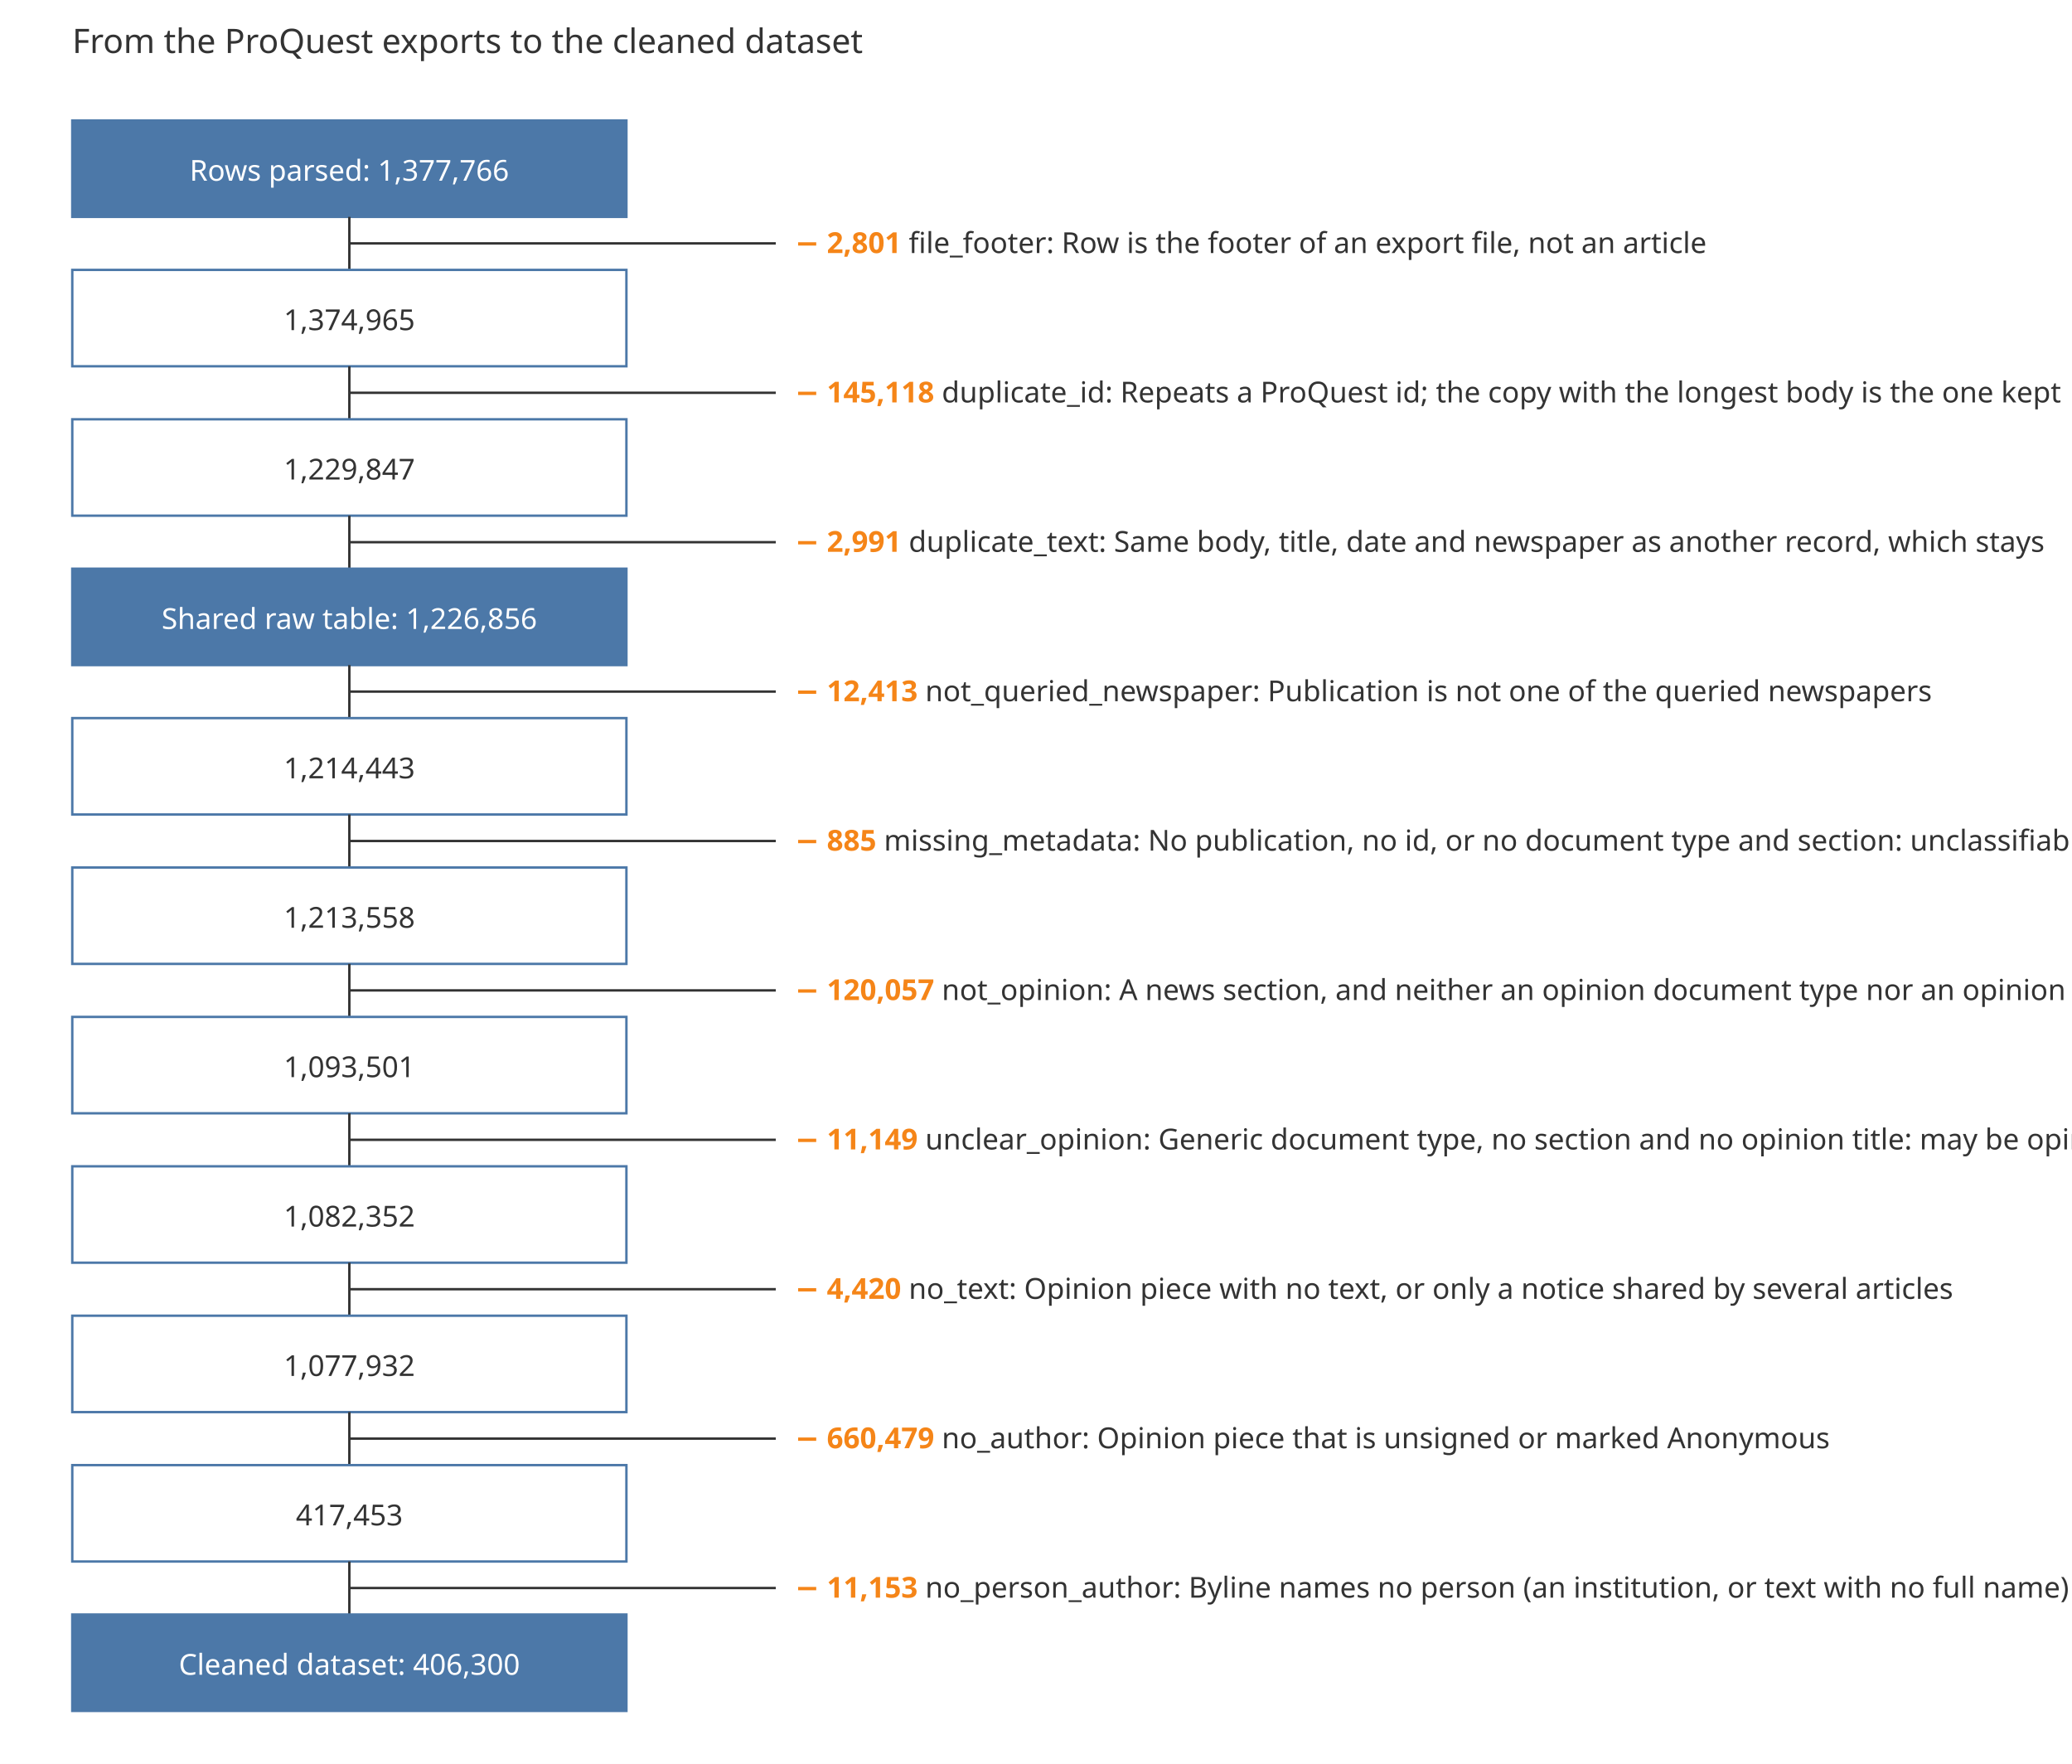
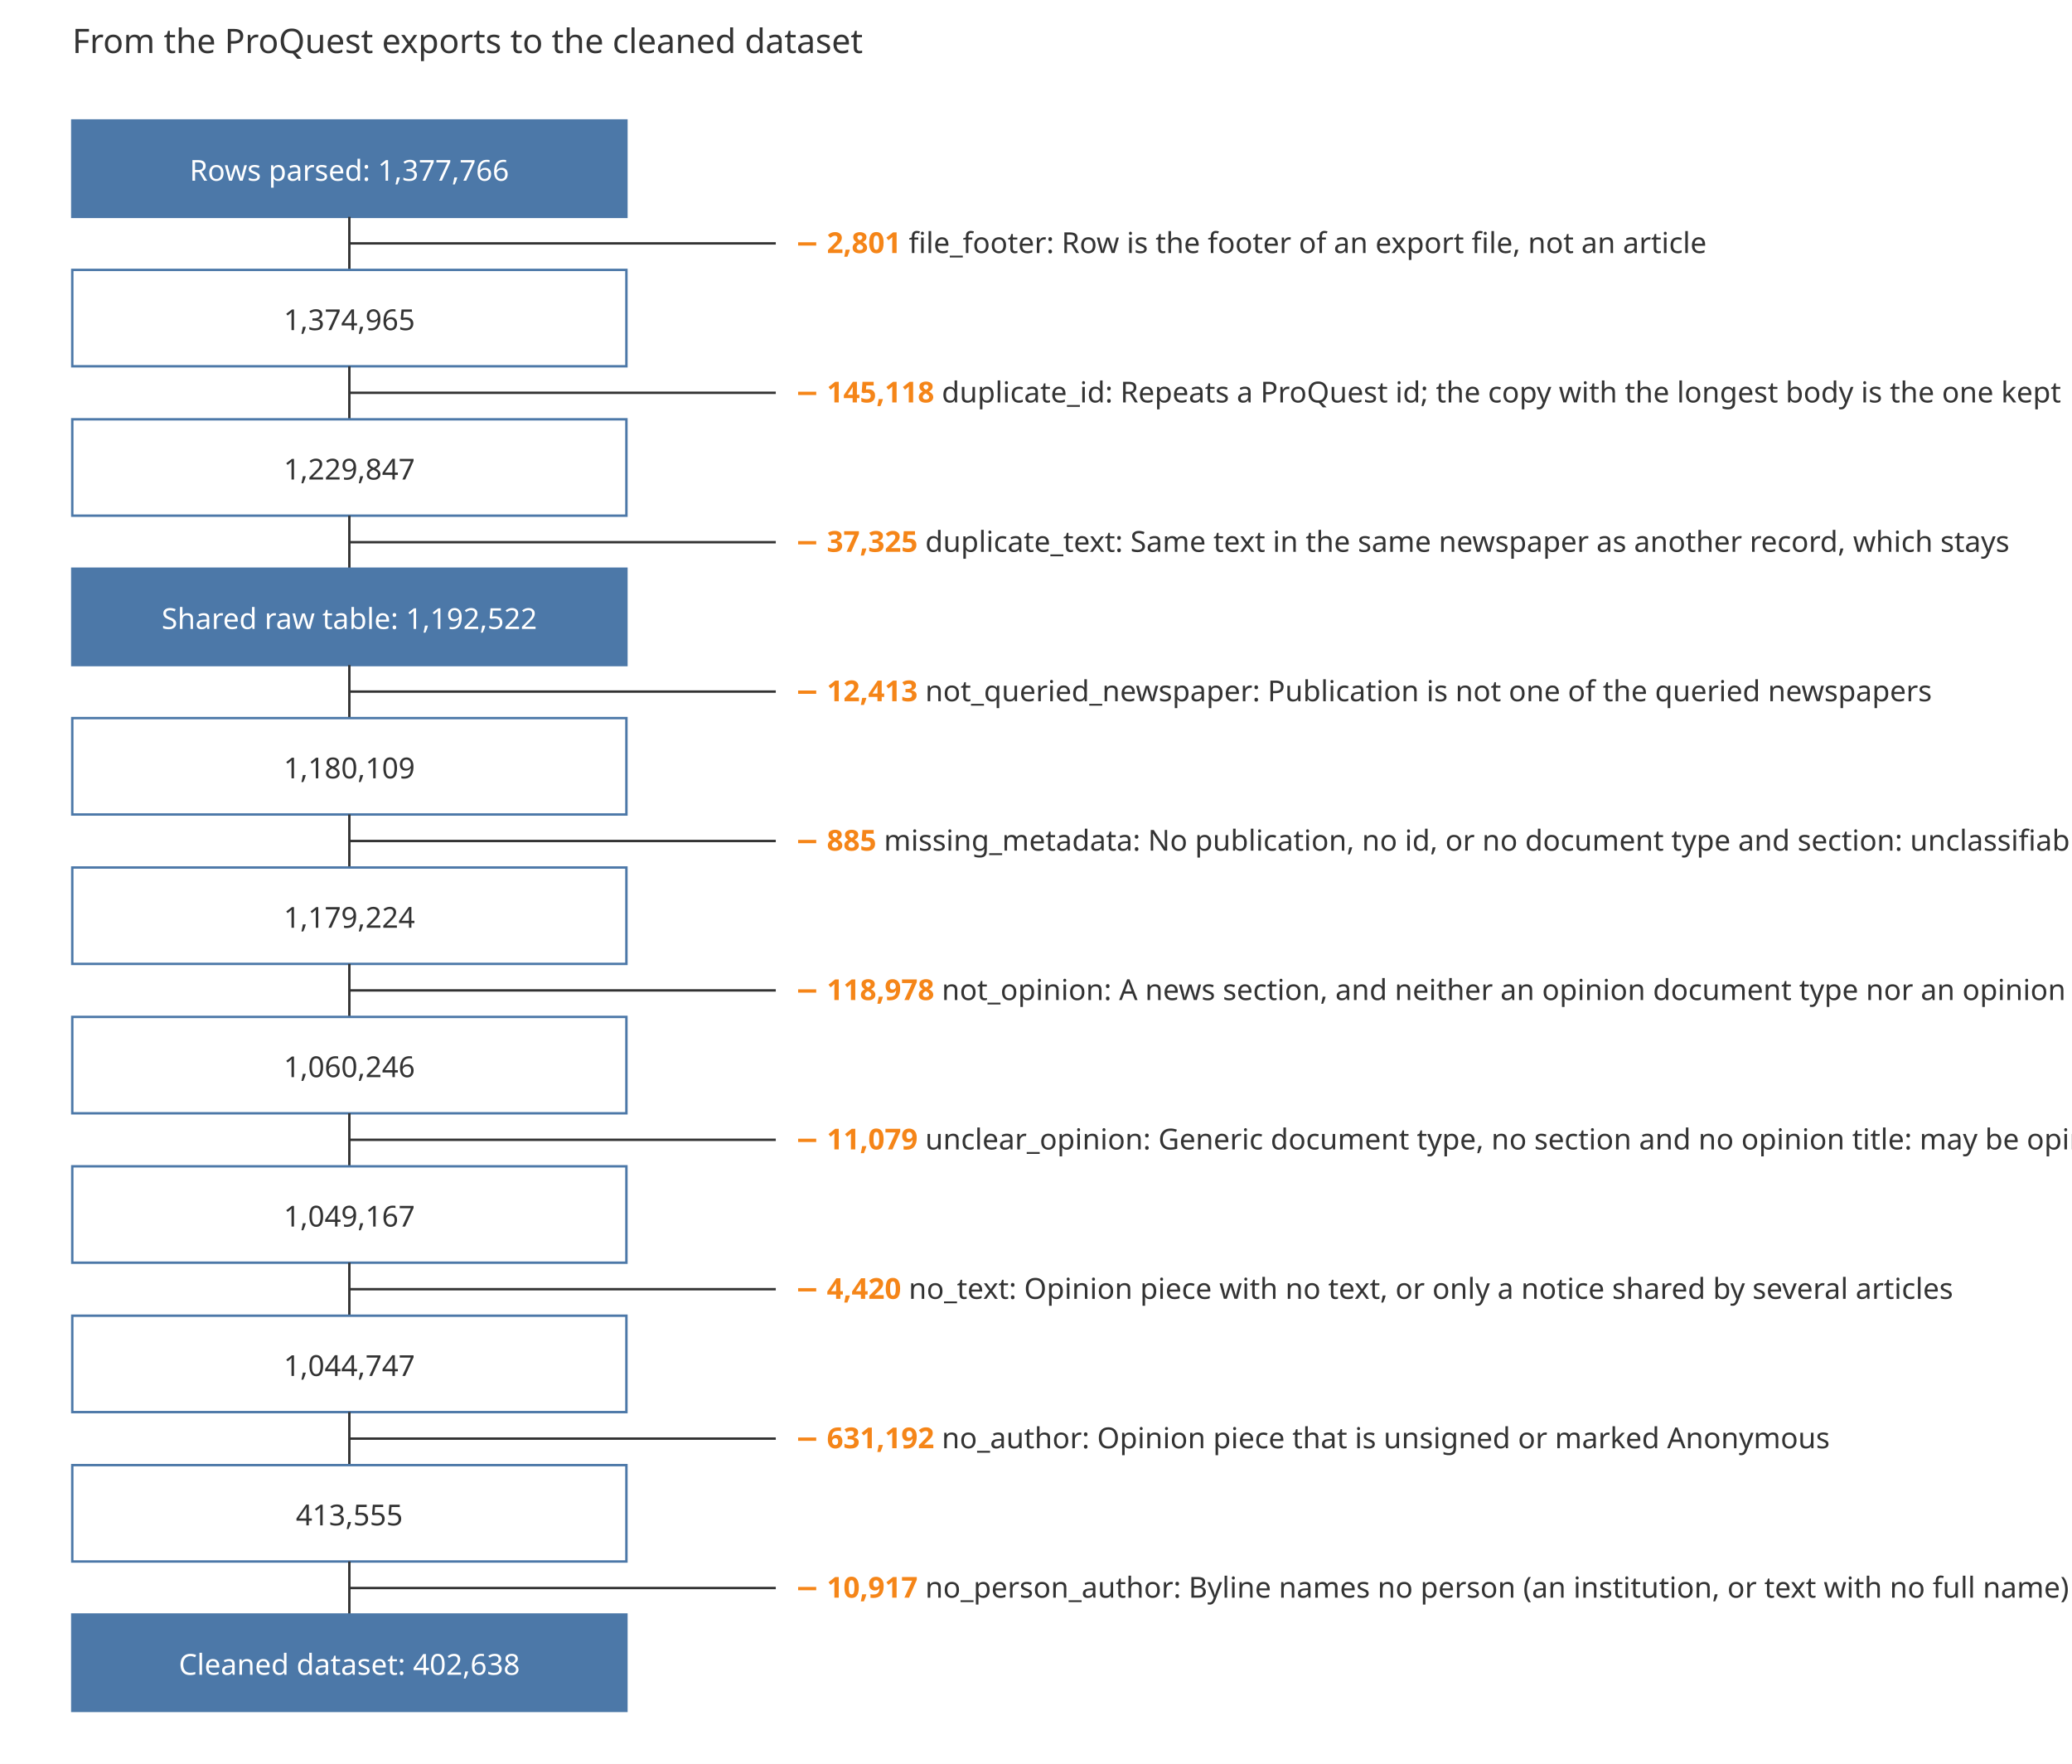
<svg xmlns="http://www.w3.org/2000/svg" viewBox="0 0 860 732" font-family="sans-serif" font-size="12" fill="#333333">
  <rect width="860" height="732" fill="#ffffff" />
  <text x="30" y="22" font-size="14">From the ProQuest exports to the cleaned dataset</text>
  <rect class="remaining" x="30" y="50" width="230" height="40" fill="#4c78a8" stroke="#4c78a8" />
  <text x="145.0" y="75" text-anchor="middle" fill="#ffffff">Rows parsed: 1,377,766</text>
  <line x1="145.0" x2="145.0" y1="90" y2="112" stroke="#333333" />
  <line x1="145.0" x2="322" y1="101" y2="101" stroke="#333333" />
  <text class="removed" x="330" y="105">
    <tspan fill="#f58518" font-weight="bold">− 2,801</tspan>  file_footer: Row is the footer of an export file, not an article</text>
  <rect class="remaining" x="30" y="112" width="230" height="40" fill="#ffffff" stroke="#4c78a8" />
  <text x="145.0" y="137" text-anchor="middle" fill="#333333">1,374,965</text>
  <line x1="145.0" x2="145.0" y1="152" y2="174" stroke="#333333" />
  <line x1="145.0" x2="322" y1="163" y2="163" stroke="#333333" />
  <text class="removed" x="330" y="167">
    <tspan fill="#f58518" font-weight="bold">− 145,118</tspan>  duplicate_id: Repeats a ProQuest id; the copy with the longest body is the one kept</text>
  <rect class="remaining" x="30" y="174" width="230" height="40" fill="#ffffff" stroke="#4c78a8" />
  <text x="145.0" y="199" text-anchor="middle" fill="#333333">1,229,847</text>
  <line x1="145.0" x2="145.0" y1="214" y2="236" stroke="#333333" />
  <line x1="145.0" x2="322" y1="225" y2="225" stroke="#333333" />
  <text class="removed" x="330" y="229">
-     <tspan fill="#f58518" font-weight="bold">− 2,991</tspan>  duplicate_text: Same body, title, date and newspaper as another record, which stays</text>
+     <tspan fill="#f58518" font-weight="bold">− 37,325</tspan>  duplicate_text: Same text in the same newspaper as another record, which stays</text>
  <rect class="remaining" x="30" y="236" width="230" height="40" fill="#4c78a8" stroke="#4c78a8" />
-   <text x="145.0" y="261" text-anchor="middle" fill="#ffffff">Shared raw table: 1,226,856</text>
+   <text x="145.0" y="261" text-anchor="middle" fill="#ffffff">Shared raw table: 1,192,522</text>
  <line x1="145.0" x2="145.0" y1="276" y2="298" stroke="#333333" />
  <line x1="145.0" x2="322" y1="287" y2="287" stroke="#333333" />
  <text class="removed" x="330" y="291">
    <tspan fill="#f58518" font-weight="bold">− 12,413</tspan>  not_queried_newspaper: Publication is not one of the queried newspapers</text>
  <rect class="remaining" x="30" y="298" width="230" height="40" fill="#ffffff" stroke="#4c78a8" />
-   <text x="145.0" y="323" text-anchor="middle" fill="#333333">1,214,443</text>
+   <text x="145.0" y="323" text-anchor="middle" fill="#333333">1,180,109</text>
  <line x1="145.0" x2="145.0" y1="338" y2="360" stroke="#333333" />
  <line x1="145.0" x2="322" y1="349" y2="349" stroke="#333333" />
  <text class="removed" x="330" y="353">
    <tspan fill="#f58518" font-weight="bold">− 885</tspan>  missing_metadata: No publication, no id, or no document type and section: unclassifiable</text>
  <rect class="remaining" x="30" y="360" width="230" height="40" fill="#ffffff" stroke="#4c78a8" />
-   <text x="145.0" y="385" text-anchor="middle" fill="#333333">1,213,558</text>
+   <text x="145.0" y="385" text-anchor="middle" fill="#333333">1,179,224</text>
  <line x1="145.0" x2="145.0" y1="400" y2="422" stroke="#333333" />
  <line x1="145.0" x2="322" y1="411" y2="411" stroke="#333333" />
  <text class="removed" x="330" y="415">
-     <tspan fill="#f58518" font-weight="bold">− 120,057</tspan>  not_opinion: A news section, and neither an opinion document type nor an opinion title</text>
+     <tspan fill="#f58518" font-weight="bold">− 118,978</tspan>  not_opinion: A news section, and neither an opinion document type nor an opinion title</text>
  <rect class="remaining" x="30" y="422" width="230" height="40" fill="#ffffff" stroke="#4c78a8" />
-   <text x="145.0" y="447" text-anchor="middle" fill="#333333">1,093,501</text>
+   <text x="145.0" y="447" text-anchor="middle" fill="#333333">1,060,246</text>
  <line x1="145.0" x2="145.0" y1="462" y2="484" stroke="#333333" />
  <line x1="145.0" x2="322" y1="473" y2="473" stroke="#333333" />
  <text class="removed" x="330" y="477">
-     <tspan fill="#f58518" font-weight="bold">− 11,149</tspan>  unclear_opinion: Generic document type, no section and no opinion title: may be opinion</text>
+     <tspan fill="#f58518" font-weight="bold">− 11,079</tspan>  unclear_opinion: Generic document type, no section and no opinion title: may be opinion</text>
  <rect class="remaining" x="30" y="484" width="230" height="40" fill="#ffffff" stroke="#4c78a8" />
-   <text x="145.0" y="509" text-anchor="middle" fill="#333333">1,082,352</text>
+   <text x="145.0" y="509" text-anchor="middle" fill="#333333">1,049,167</text>
  <line x1="145.0" x2="145.0" y1="524" y2="546" stroke="#333333" />
  <line x1="145.0" x2="322" y1="535" y2="535" stroke="#333333" />
  <text class="removed" x="330" y="539">
    <tspan fill="#f58518" font-weight="bold">− 4,420</tspan>  no_text: Opinion piece with no text, or only a notice shared by several articles</text>
  <rect class="remaining" x="30" y="546" width="230" height="40" fill="#ffffff" stroke="#4c78a8" />
-   <text x="145.0" y="571" text-anchor="middle" fill="#333333">1,077,932</text>
+   <text x="145.0" y="571" text-anchor="middle" fill="#333333">1,044,747</text>
  <line x1="145.0" x2="145.0" y1="586" y2="608" stroke="#333333" />
  <line x1="145.0" x2="322" y1="597" y2="597" stroke="#333333" />
  <text class="removed" x="330" y="601">
-     <tspan fill="#f58518" font-weight="bold">− 660,479</tspan>  no_author: Opinion piece that is unsigned or marked Anonymous</text>
+     <tspan fill="#f58518" font-weight="bold">− 631,192</tspan>  no_author: Opinion piece that is unsigned or marked Anonymous</text>
  <rect class="remaining" x="30" y="608" width="230" height="40" fill="#ffffff" stroke="#4c78a8" />
-   <text x="145.0" y="633" text-anchor="middle" fill="#333333">417,453</text>
+   <text x="145.0" y="633" text-anchor="middle" fill="#333333">413,555</text>
  <line x1="145.0" x2="145.0" y1="648" y2="670" stroke="#333333" />
  <line x1="145.0" x2="322" y1="659" y2="659" stroke="#333333" />
  <text class="removed" x="330" y="663">
-     <tspan fill="#f58518" font-weight="bold">− 11,153</tspan>  no_person_author: Byline names no person (an institution, or text with no full name)</text>
+     <tspan fill="#f58518" font-weight="bold">− 10,917</tspan>  no_person_author: Byline names no person (an institution, or text with no full name)</text>
  <rect class="remaining" x="30" y="670" width="230" height="40" fill="#4c78a8" stroke="#4c78a8" />
-   <text x="145.0" y="695" text-anchor="middle" fill="#ffffff">Cleaned dataset: 406,300</text>
+   <text x="145.0" y="695" text-anchor="middle" fill="#ffffff">Cleaned dataset: 402,638</text>
</svg>
